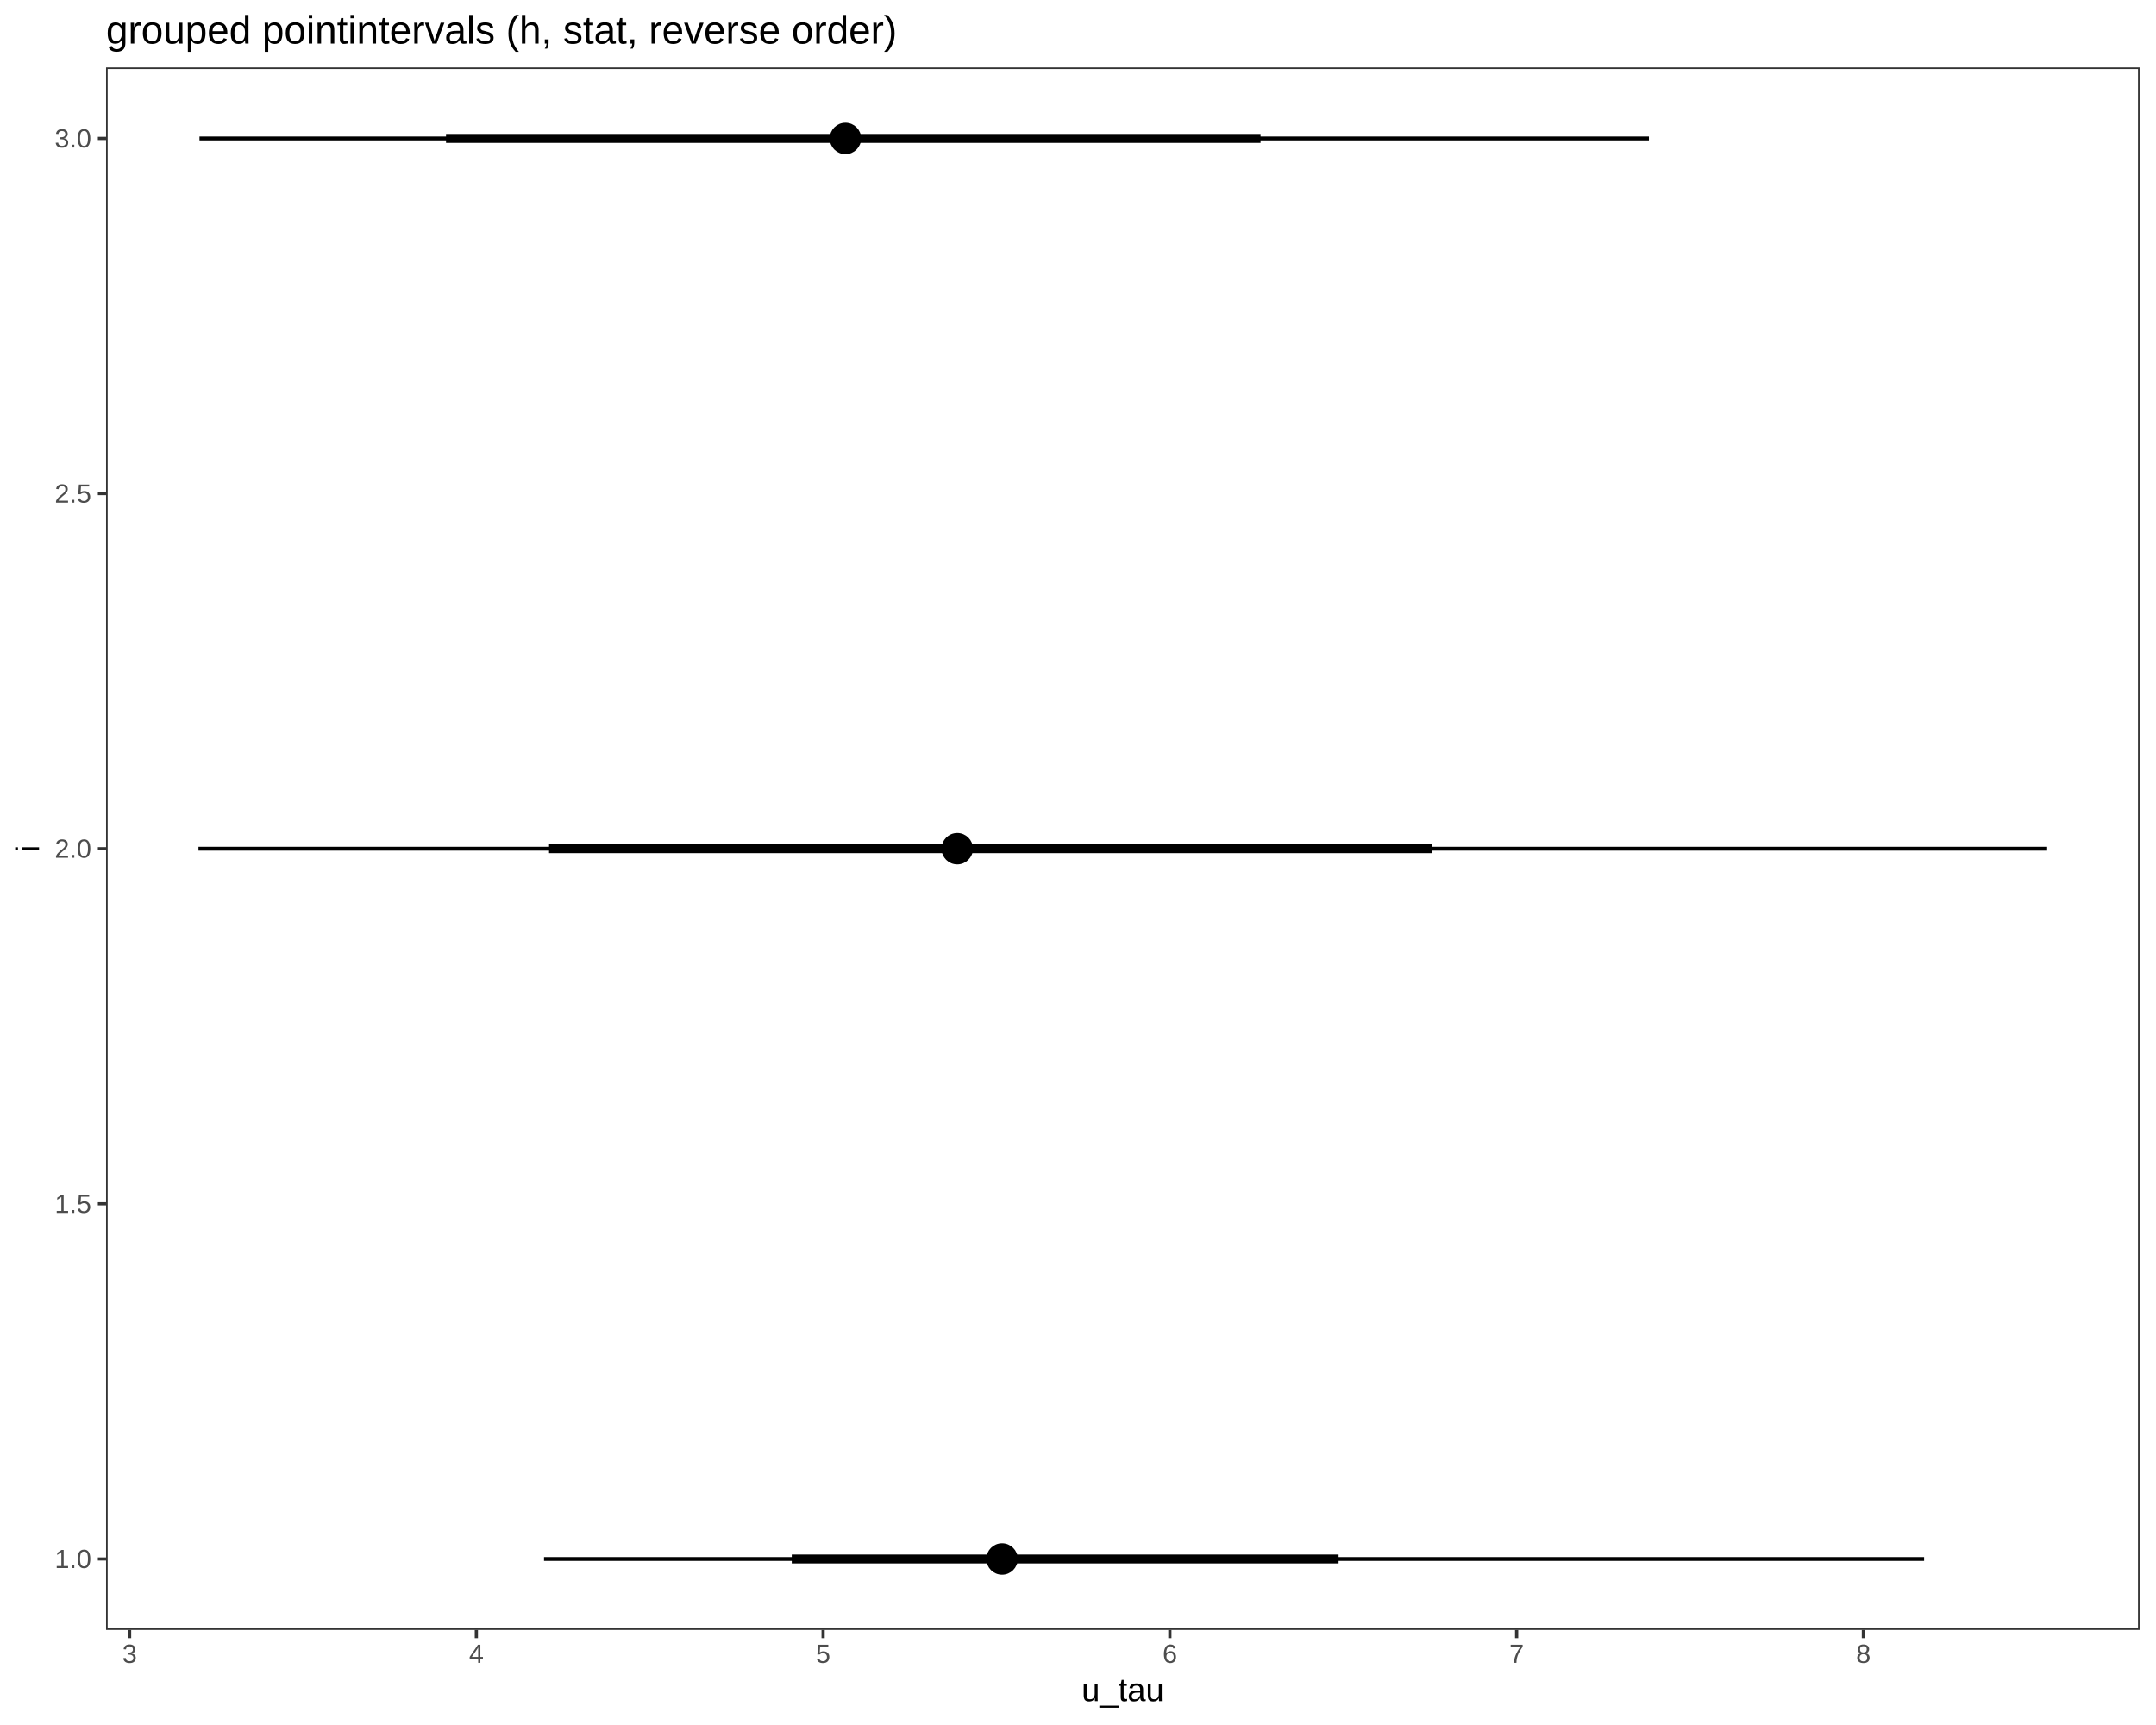
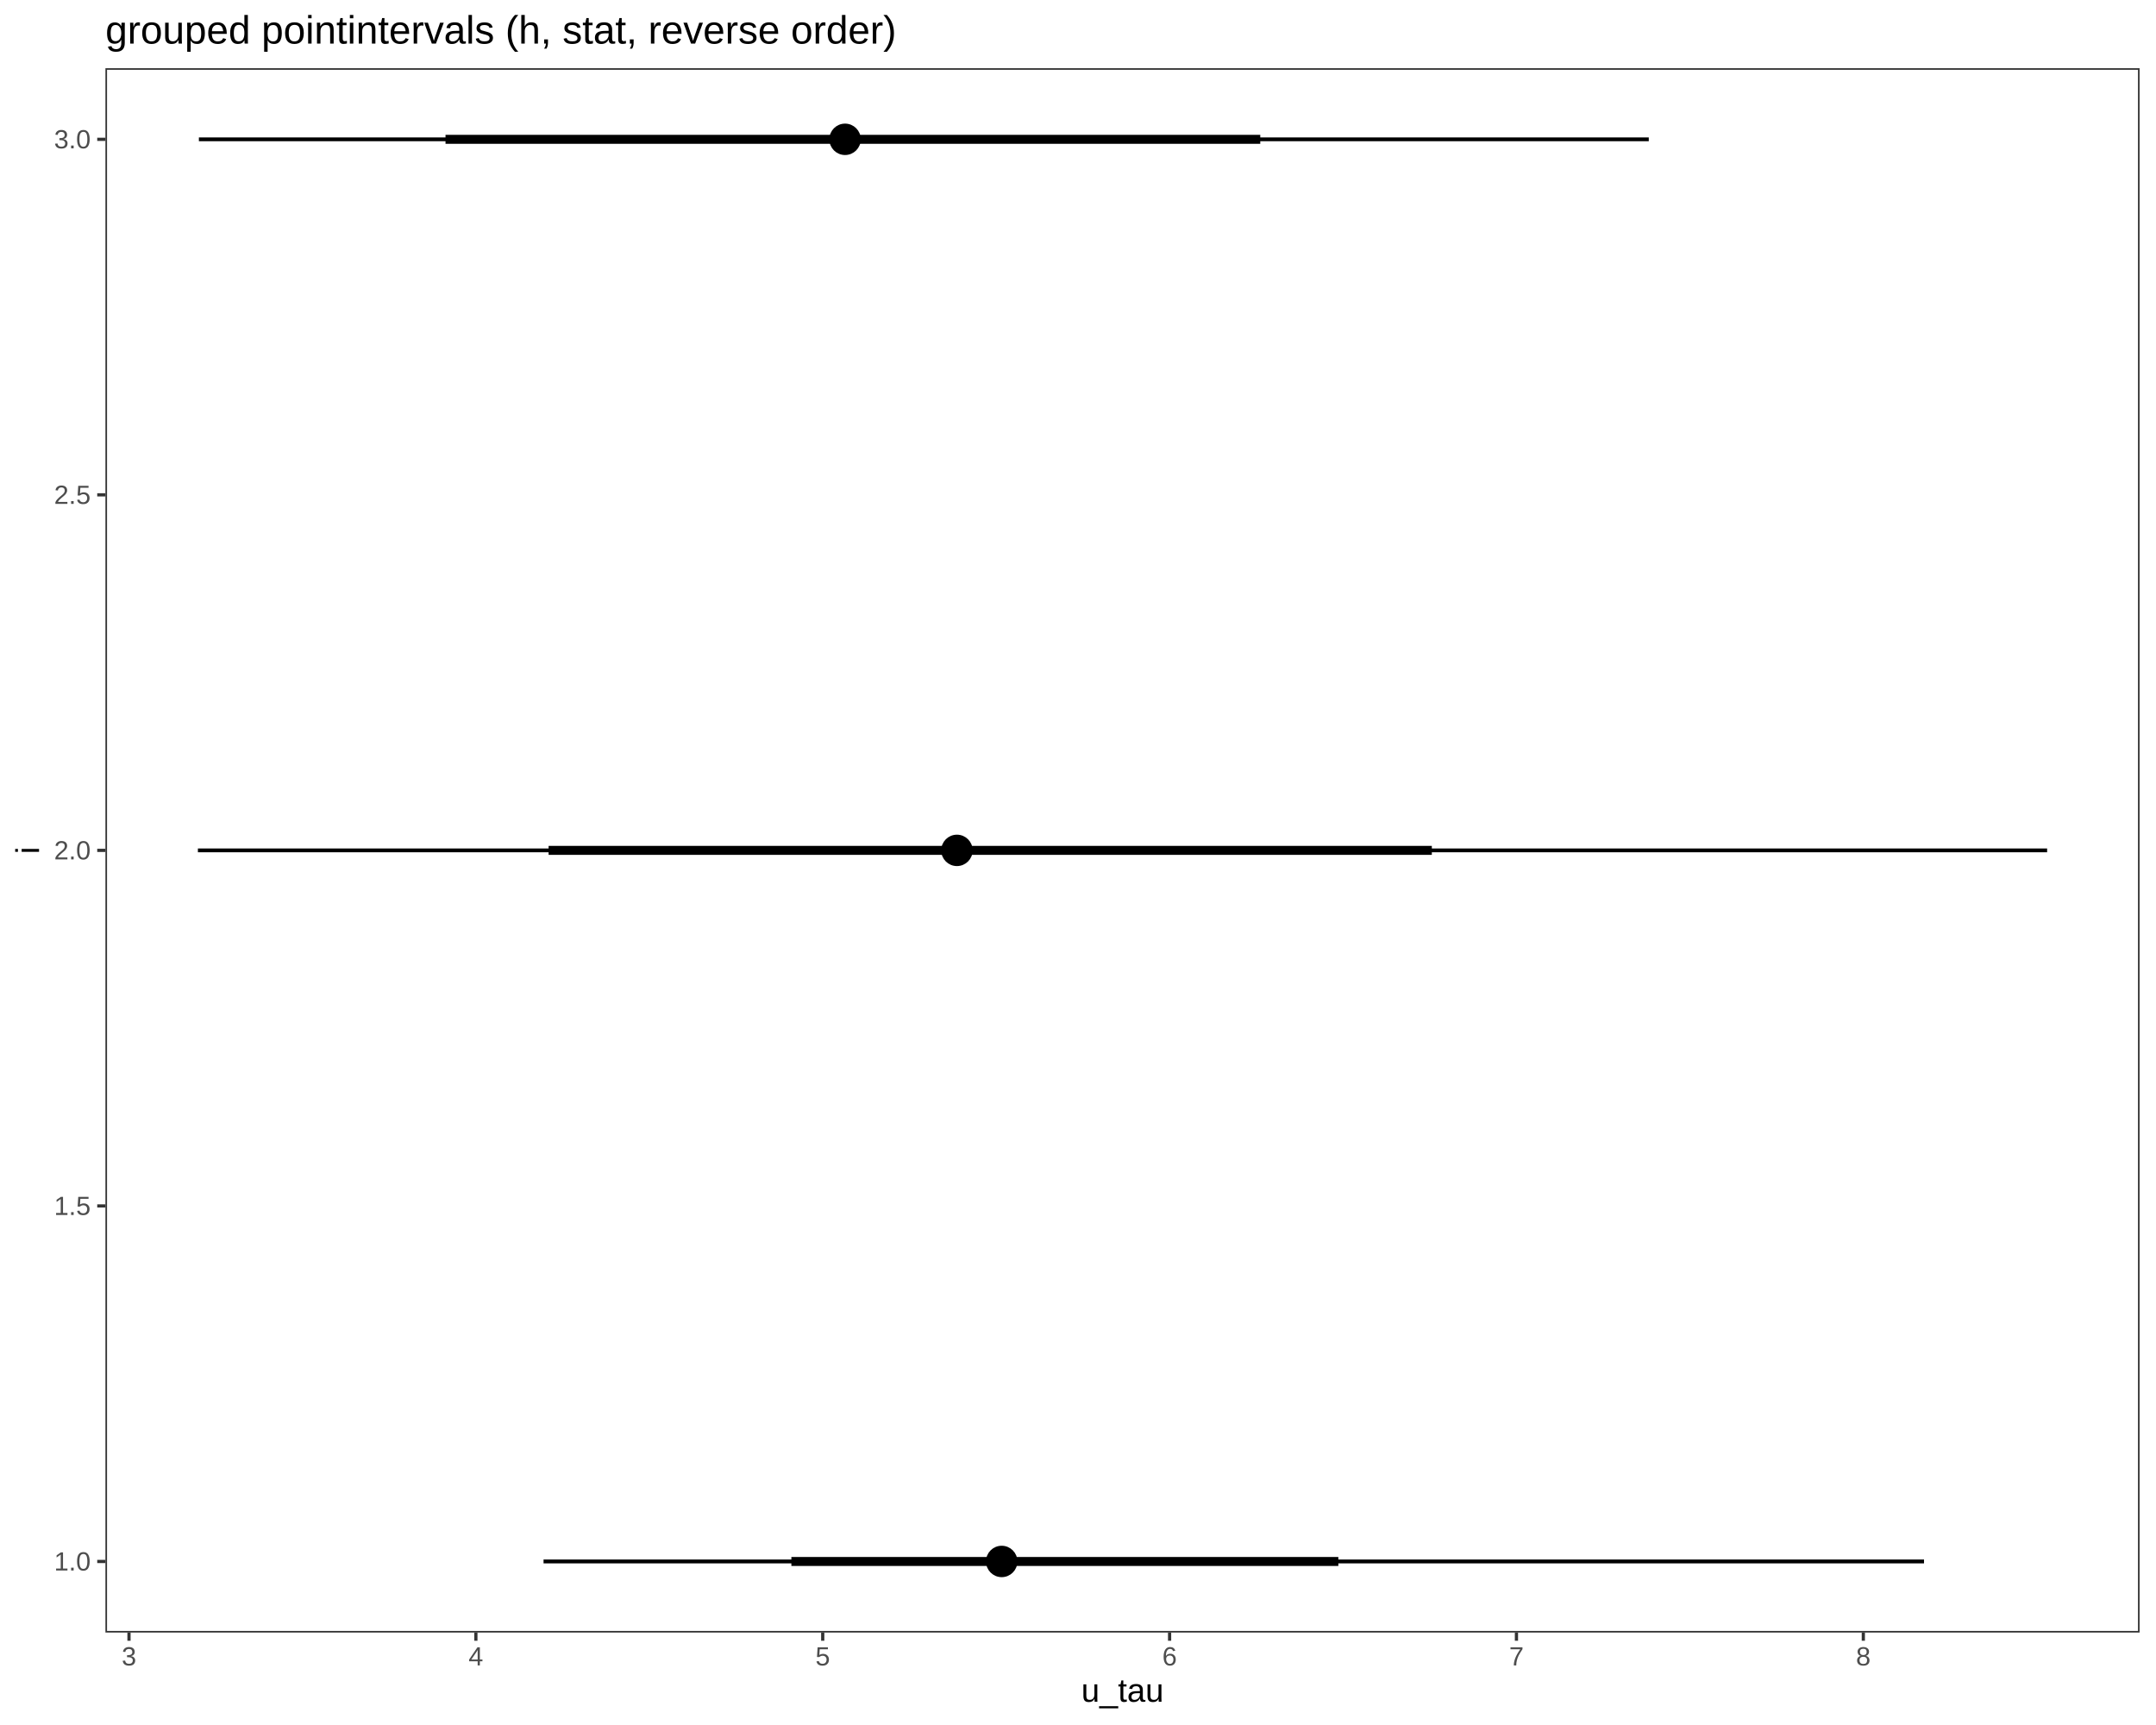
<svg xmlns="http://www.w3.org/2000/svg" viewBox="0 0 720.00 576.00">
  <defs>
    <style type="text/css">
    line, polyline, polygon, path, rect, circle {
      fill: none;
      stroke: #000000;
      stroke-linecap: round;
      stroke-linejoin: round;
      stroke-miterlimit: 10.00;
    }
  </style>
  </defs>
  <rect width="100%" height="100%" style="stroke: none; fill: #FFFFFF;" />
  <rect x="0.00" y="0.00" width="720.00" height="576.00" style="stroke-width: 1.07; stroke: #FFFFFF; fill: #FFFFFF;" />
  <defs>
-     <clipPath id="cpMzUuNDJ8NzE0LjUyfDU0NC4yN3wyMi41Mg==">
-       <rect x="35.42" y="22.52" width="679.10" height="521.75" />
+     <clipPath id="cpMzUuMjF8NzE0LjUyfDU0NS4xM3wyMi43Nw==">
+       <rect x="35.21" y="22.77" width="679.31" height="522.36" />
    </clipPath>
  </defs>
-   <rect x="35.42" y="22.52" width="679.10" height="521.75" style="stroke-width: 1.07; stroke: none; fill: #FFFFFF;" clip-path="url(#cpMzUuNDJ8NzE0LjUyfDU0NC4yN3wyMi41Mg==)" />
-   <line x1="264.41" y1="520.56" x2="447.02" y2="520.56" style="stroke-width: 2.99; stroke-linecap: butt;" clip-path="url(#cpMzUuNDJ8NzE0LjUyfDU0NC4yN3wyMi41Mg==)" />
-   <line x1="181.68" y1="520.56" x2="642.56" y2="520.56" style="stroke-width: 1.28; stroke-linecap: butt;" clip-path="url(#cpMzUuNDJ8NzE0LjUyfDU0NC4yN3wyMi41Mg==)" />
-   <line x1="183.36" y1="283.40" x2="478.23" y2="283.40" style="stroke-width: 2.99; stroke-linecap: butt;" clip-path="url(#cpMzUuNDJ8NzE0LjUyfDU0NC4yN3wyMi41Mg==)" />
-   <line x1="66.28" y1="283.40" x2="683.65" y2="283.40" style="stroke-width: 1.28; stroke-linecap: butt;" clip-path="url(#cpMzUuNDJ8NzE0LjUyfDU0NC4yN3wyMi41Mg==)" />
-   <line x1="148.95" y1="46.24" x2="420.96" y2="46.24" style="stroke-width: 2.99; stroke-linecap: butt;" clip-path="url(#cpMzUuNDJ8NzE0LjUyfDU0NC4yN3wyMi41Mg==)" />
-   <line x1="66.62" y1="46.24" x2="550.66" y2="46.24" style="stroke-width: 1.28; stroke-linecap: butt;" clip-path="url(#cpMzUuNDJ8NzE0LjUyfDU0NC4yN3wyMi41Mg==)" />
-   <circle cx="334.64" cy="520.56" r="3.40pt" style="stroke-width: 1.42; fill: #000000;" clip-path="url(#cpMzUuNDJ8NzE0LjUyfDU0NC4yN3wyMi41Mg==)" />
-   <circle cx="334.64" cy="520.56" r="1.86pt" style="stroke-width: 1.42; fill: #000000;" clip-path="url(#cpMzUuNDJ8NzE0LjUyfDU0NC4yN3wyMi41Mg==)" />
-   <circle cx="319.68" cy="283.40" r="3.40pt" style="stroke-width: 1.42; fill: #000000;" clip-path="url(#cpMzUuNDJ8NzE0LjUyfDU0NC4yN3wyMi41Mg==)" />
-   <circle cx="319.68" cy="283.40" r="1.86pt" style="stroke-width: 1.42; fill: #000000;" clip-path="url(#cpMzUuNDJ8NzE0LjUyfDU0NC4yN3wyMi41Mg==)" />
-   <circle cx="282.34" cy="46.24" r="3.40pt" style="stroke-width: 1.42; fill: #000000;" clip-path="url(#cpMzUuNDJ8NzE0LjUyfDU0NC4yN3wyMi41Mg==)" />
-   <circle cx="282.34" cy="46.24" r="1.86pt" style="stroke-width: 1.42; fill: #000000;" clip-path="url(#cpMzUuNDJ8NzE0LjUyfDU0NC4yN3wyMi41Mg==)" />
-   <rect x="35.42" y="22.52" width="679.10" height="521.75" style="stroke-width: 1.07; stroke: #333333;" clip-path="url(#cpMzUuNDJ8NzE0LjUyfDU0NC4yN3wyMi41Mg==)" />
+   <rect x="35.21" y="22.77" width="679.31" height="522.36" style="stroke-width: 1.07; stroke: none; fill: #FFFFFF;" clip-path="url(#cpMzUuMjF8NzE0LjUyfDU0NS4xM3wyMi43Nw==)" />
+   <line x1="264.28" y1="521.39" x2="446.94" y2="521.39" style="stroke-width: 2.99; stroke-linecap: butt;" clip-path="url(#cpMzUuMjF8NzE0LjUyfDU0NS4xM3wyMi43Nw==)" />
+   <line x1="181.52" y1="521.39" x2="642.53" y2="521.39" style="stroke-width: 1.28; stroke-linecap: butt;" clip-path="url(#cpMzUuMjF8NzE0LjUyfDU0NS4xM3wyMi43Nw==)" />
+   <line x1="183.21" y1="283.95" x2="478.16" y2="283.95" style="stroke-width: 2.99; stroke-linecap: butt;" clip-path="url(#cpMzUuMjF8NzE0LjUyfDU0NS4xM3wyMi43Nw==)" />
+   <line x1="66.09" y1="283.95" x2="683.64" y2="283.95" style="stroke-width: 1.28; stroke-linecap: butt;" clip-path="url(#cpMzUuMjF8NzE0LjUyfDU0NS4xM3wyMi43Nw==)" />
+   <line x1="148.78" y1="46.52" x2="420.87" y2="46.52" style="stroke-width: 2.99; stroke-linecap: butt;" clip-path="url(#cpMzUuMjF8NzE0LjUyfDU0NS4xM3wyMi43Nw==)" />
+   <line x1="66.42" y1="46.52" x2="550.61" y2="46.52" style="stroke-width: 1.28; stroke-linecap: butt;" clip-path="url(#cpMzUuMjF8NzE0LjUyfDU0NS4xM3wyMi43Nw==)" />
+   <circle cx="334.52" cy="521.39" r="3.40pt" style="stroke-width: 1.42; fill: #000000;" clip-path="url(#cpMzUuMjF8NzE0LjUyfDU0NS4xM3wyMi43Nw==)" />
+   <circle cx="334.52" cy="521.39" r="1.86pt" style="stroke-width: 1.42; fill: #000000;" clip-path="url(#cpMzUuMjF8NzE0LjUyfDU0NS4xM3wyMi43Nw==)" />
+   <circle cx="319.57" cy="283.95" r="3.40pt" style="stroke-width: 1.42; fill: #000000;" clip-path="url(#cpMzUuMjF8NzE0LjUyfDU0NS4xM3wyMi43Nw==)" />
+   <circle cx="319.57" cy="283.95" r="1.86pt" style="stroke-width: 1.42; fill: #000000;" clip-path="url(#cpMzUuMjF8NzE0LjUyfDU0NS4xM3wyMi43Nw==)" />
+   <circle cx="282.21" cy="46.52" r="3.40pt" style="stroke-width: 1.42; fill: #000000;" clip-path="url(#cpMzUuMjF8NzE0LjUyfDU0NS4xM3wyMi43Nw==)" />
+   <circle cx="282.21" cy="46.52" r="1.86pt" style="stroke-width: 1.42; fill: #000000;" clip-path="url(#cpMzUuMjF8NzE0LjUyfDU0NS4xM3wyMi43Nw==)" />
+   <rect x="35.21" y="22.77" width="679.31" height="522.36" style="stroke-width: 1.07; stroke: #333333;" clip-path="url(#cpMzUuMjF8NzE0LjUyfDU0NS4xM3wyMi43Nw==)" />
  <defs>
    <clipPath id="cpMC4wMHw3MjAuMDB8NTc2LjAwfDAuMDA=">
      <rect x="0.00" y="0.00" width="720.00" height="576.00" />
    </clipPath>
  </defs>
  <g clip-path="url(#cpMC4wMHw3MjAuMDB8NTc2LjAwfDAuMDA=)">
-     <text x="18.27" y="523.58" style="font-size: 8.80px; fill: #4D4D4D; font-family: Liberation Sans;" textLength="12.22px" lengthAdjust="spacingAndGlyphs">1.0</text>
+     <text x="18.06" y="524.41" style="font-size: 8.80px; fill: #4D4D4D; font-family: Liberation Sans;" textLength="12.22px" lengthAdjust="spacingAndGlyphs">1.0</text>
  </g>
  <g clip-path="url(#cpMC4wMHw3MjAuMDB8NTc2LjAwfDAuMDA=)">
-     <text x="18.27" y="405.00" style="font-size: 8.80px; fill: #4D4D4D; font-family: Liberation Sans;" textLength="12.22px" lengthAdjust="spacingAndGlyphs">1.5</text>
+     <text x="18.06" y="405.69" style="font-size: 8.80px; fill: #4D4D4D; font-family: Liberation Sans;" textLength="12.22px" lengthAdjust="spacingAndGlyphs">1.5</text>
  </g>
  <g clip-path="url(#cpMC4wMHw3MjAuMDB8NTc2LjAwfDAuMDA=)">
-     <text x="18.27" y="286.42" style="font-size: 8.80px; fill: #4D4D4D; font-family: Liberation Sans;" textLength="12.22px" lengthAdjust="spacingAndGlyphs">2.0</text>
+     <text x="18.06" y="286.97" style="font-size: 8.80px; fill: #4D4D4D; font-family: Liberation Sans;" textLength="12.22px" lengthAdjust="spacingAndGlyphs">2.0</text>
  </g>
  <g clip-path="url(#cpMC4wMHw3MjAuMDB8NTc2LjAwfDAuMDA=)">
-     <text x="18.27" y="167.84" style="font-size: 8.80px; fill: #4D4D4D; font-family: Liberation Sans;" textLength="12.22px" lengthAdjust="spacingAndGlyphs">2.5</text>
+     <text x="18.06" y="168.26" style="font-size: 8.80px; fill: #4D4D4D; font-family: Liberation Sans;" textLength="12.22px" lengthAdjust="spacingAndGlyphs">2.5</text>
  </g>
  <g clip-path="url(#cpMC4wMHw3MjAuMDB8NTc2LjAwfDAuMDA=)">
-     <text x="18.27" y="49.26" style="font-size: 8.80px; fill: #4D4D4D; font-family: Liberation Sans;" textLength="12.22px" lengthAdjust="spacingAndGlyphs">3.0</text>
+     <text x="18.06" y="49.54" style="font-size: 8.80px; fill: #4D4D4D; font-family: Liberation Sans;" textLength="12.22px" lengthAdjust="spacingAndGlyphs">3.0</text>
  </g>
-   <polyline points="32.68,520.56 35.42,520.56 " style="stroke-width: 1.07; stroke: #333333; stroke-linecap: butt;" clip-path="url(#cpMC4wMHw3MjAuMDB8NTc2LjAwfDAuMDA=)" />
-   <polyline points="32.68,401.98 35.42,401.98 " style="stroke-width: 1.07; stroke: #333333; stroke-linecap: butt;" clip-path="url(#cpMC4wMHw3MjAuMDB8NTc2LjAwfDAuMDA=)" />
-   <polyline points="32.68,283.40 35.42,283.40 " style="stroke-width: 1.07; stroke: #333333; stroke-linecap: butt;" clip-path="url(#cpMC4wMHw3MjAuMDB8NTc2LjAwfDAuMDA=)" />
-   <polyline points="32.68,164.82 35.42,164.82 " style="stroke-width: 1.07; stroke: #333333; stroke-linecap: butt;" clip-path="url(#cpMC4wMHw3MjAuMDB8NTc2LjAwfDAuMDA=)" />
-   <polyline points="32.68,46.24 35.42,46.24 " style="stroke-width: 1.07; stroke: #333333; stroke-linecap: butt;" clip-path="url(#cpMC4wMHw3MjAuMDB8NTc2LjAwfDAuMDA=)" />
-   <polyline points="43.28,547.01 43.28,544.27 " style="stroke-width: 1.07; stroke: #333333; stroke-linecap: butt;" clip-path="url(#cpMC4wMHw3MjAuMDB8NTc2LjAwfDAuMDA=)" />
-   <polyline points="159.08,547.01 159.08,544.27 " style="stroke-width: 1.07; stroke: #333333; stroke-linecap: butt;" clip-path="url(#cpMC4wMHw3MjAuMDB8NTc2LjAwfDAuMDA=)" />
-   <polyline points="274.88,547.01 274.88,544.27 " style="stroke-width: 1.07; stroke: #333333; stroke-linecap: butt;" clip-path="url(#cpMC4wMHw3MjAuMDB8NTc2LjAwfDAuMDA=)" />
-   <polyline points="390.68,547.01 390.68,544.27 " style="stroke-width: 1.07; stroke: #333333; stroke-linecap: butt;" clip-path="url(#cpMC4wMHw3MjAuMDB8NTc2LjAwfDAuMDA=)" />
-   <polyline points="506.48,547.01 506.48,544.27 " style="stroke-width: 1.07; stroke: #333333; stroke-linecap: butt;" clip-path="url(#cpMC4wMHw3MjAuMDB8NTc2LjAwfDAuMDA=)" />
-   <polyline points="622.28,547.01 622.28,544.27 " style="stroke-width: 1.07; stroke: #333333; stroke-linecap: butt;" clip-path="url(#cpMC4wMHw3MjAuMDB8NTc2LjAwfDAuMDA=)" />
+   <polyline points="32.47,521.39 35.21,521.39 " style="stroke-width: 1.07; stroke: #333333; stroke-linecap: butt;" clip-path="url(#cpMC4wMHw3MjAuMDB8NTc2LjAwfDAuMDA=)" />
+   <polyline points="32.47,402.67 35.21,402.67 " style="stroke-width: 1.07; stroke: #333333; stroke-linecap: butt;" clip-path="url(#cpMC4wMHw3MjAuMDB8NTc2LjAwfDAuMDA=)" />
+   <polyline points="32.47,283.95 35.21,283.95 " style="stroke-width: 1.07; stroke: #333333; stroke-linecap: butt;" clip-path="url(#cpMC4wMHw3MjAuMDB8NTc2LjAwfDAuMDA=)" />
+   <polyline points="32.47,165.23 35.21,165.23 " style="stroke-width: 1.07; stroke: #333333; stroke-linecap: butt;" clip-path="url(#cpMC4wMHw3MjAuMDB8NTc2LjAwfDAuMDA=)" />
+   <polyline points="32.47,46.52 35.21,46.52 " style="stroke-width: 1.07; stroke: #333333; stroke-linecap: butt;" clip-path="url(#cpMC4wMHw3MjAuMDB8NTc2LjAwfDAuMDA=)" />
+   <polyline points="43.08,547.87 43.08,545.13 " style="stroke-width: 1.07; stroke: #333333; stroke-linecap: butt;" clip-path="url(#cpMC4wMHw3MjAuMDB8NTc2LjAwfDAuMDA=)" />
+   <polyline points="158.92,547.87 158.92,545.13 " style="stroke-width: 1.07; stroke: #333333; stroke-linecap: butt;" clip-path="url(#cpMC4wMHw3MjAuMDB8NTc2LjAwfDAuMDA=)" />
+   <polyline points="274.75,547.87 274.75,545.13 " style="stroke-width: 1.07; stroke: #333333; stroke-linecap: butt;" clip-path="url(#cpMC4wMHw3MjAuMDB8NTc2LjAwfDAuMDA=)" />
+   <polyline points="390.59,547.87 390.59,545.13 " style="stroke-width: 1.07; stroke: #333333; stroke-linecap: butt;" clip-path="url(#cpMC4wMHw3MjAuMDB8NTc2LjAwfDAuMDA=)" />
+   <polyline points="506.42,547.87 506.42,545.13 " style="stroke-width: 1.07; stroke: #333333; stroke-linecap: butt;" clip-path="url(#cpMC4wMHw3MjAuMDB8NTc2LjAwfDAuMDA=)" />
+   <polyline points="622.26,547.87 622.26,545.13 " style="stroke-width: 1.07; stroke: #333333; stroke-linecap: butt;" clip-path="url(#cpMC4wMHw3MjAuMDB8NTc2LjAwfDAuMDA=)" />
  <g clip-path="url(#cpMC4wMHw3MjAuMDB8NTc2LjAwfDAuMDA=)">
-     <text x="40.84" y="555.25" style="font-size: 8.80px; fill: #4D4D4D; font-family: Liberation Sans;" textLength="4.89px" lengthAdjust="spacingAndGlyphs">3</text>
+     <text x="40.64" y="556.11" style="font-size: 8.80px; fill: #4D4D4D; font-family: Liberation Sans;" textLength="4.89px" lengthAdjust="spacingAndGlyphs">3</text>
  </g>
  <g clip-path="url(#cpMC4wMHw3MjAuMDB8NTc2LjAwfDAuMDA=)">
-     <text x="156.64" y="555.25" style="font-size: 8.80px; fill: #4D4D4D; font-family: Liberation Sans;" textLength="4.89px" lengthAdjust="spacingAndGlyphs">4</text>
+     <text x="156.47" y="556.11" style="font-size: 8.80px; fill: #4D4D4D; font-family: Liberation Sans;" textLength="4.89px" lengthAdjust="spacingAndGlyphs">4</text>
  </g>
  <g clip-path="url(#cpMC4wMHw3MjAuMDB8NTc2LjAwfDAuMDA=)">
-     <text x="272.44" y="555.25" style="font-size: 8.80px; fill: #4D4D4D; font-family: Liberation Sans;" textLength="4.89px" lengthAdjust="spacingAndGlyphs">5</text>
+     <text x="272.31" y="556.11" style="font-size: 8.80px; fill: #4D4D4D; font-family: Liberation Sans;" textLength="4.89px" lengthAdjust="spacingAndGlyphs">5</text>
  </g>
  <g clip-path="url(#cpMC4wMHw3MjAuMDB8NTc2LjAwfDAuMDA=)">
-     <text x="388.24" y="555.25" style="font-size: 8.80px; fill: #4D4D4D; font-family: Liberation Sans;" textLength="4.89px" lengthAdjust="spacingAndGlyphs">6</text>
+     <text x="388.14" y="556.11" style="font-size: 8.80px; fill: #4D4D4D; font-family: Liberation Sans;" textLength="4.89px" lengthAdjust="spacingAndGlyphs">6</text>
  </g>
  <g clip-path="url(#cpMC4wMHw3MjAuMDB8NTc2LjAwfDAuMDA=)">
-     <text x="504.04" y="555.25" style="font-size: 8.80px; fill: #4D4D4D; font-family: Liberation Sans;" textLength="4.89px" lengthAdjust="spacingAndGlyphs">7</text>
+     <text x="503.98" y="556.11" style="font-size: 8.80px; fill: #4D4D4D; font-family: Liberation Sans;" textLength="4.89px" lengthAdjust="spacingAndGlyphs">7</text>
  </g>
  <g clip-path="url(#cpMC4wMHw3MjAuMDB8NTc2LjAwfDAuMDA=)">
-     <text x="619.84" y="555.25" style="font-size: 8.80px; fill: #4D4D4D; font-family: Liberation Sans;" textLength="4.89px" lengthAdjust="spacingAndGlyphs">8</text>
+     <text x="619.81" y="556.11" style="font-size: 8.80px; fill: #4D4D4D; font-family: Liberation Sans;" textLength="4.89px" lengthAdjust="spacingAndGlyphs">8</text>
  </g>
  <g clip-path="url(#cpMC4wMHw3MjAuMDB8NTc2LjAwfDAuMDA=)">
-     <text x="361.19" y="568.04" style="font-size: 11.00px; font-family: Liberation Sans;" textLength="27.56px" lengthAdjust="spacingAndGlyphs">u_tau</text>
+     <text x="361.09" y="568.24" style="font-size: 11.00px; font-family: Liberation Sans;" textLength="27.56px" lengthAdjust="spacingAndGlyphs">u_tau</text>
  </g>
  <g clip-path="url(#cpMC4wMHw3MjAuMDB8NTc2LjAwfDAuMDA=)">
-     <text transform="translate(13.04,284.62) rotate(-90)" style="font-size: 11.00px; font-family: Liberation Sans;" textLength="2.44px" lengthAdjust="spacingAndGlyphs">i</text>
+     <text transform="translate(13.04,285.17) rotate(-90)" style="font-size: 11.00px; font-family: Liberation Sans;" textLength="2.44px" lengthAdjust="spacingAndGlyphs">i</text>
  </g>
  <g clip-path="url(#cpMC4wMHw3MjAuMDB8NTc2LjAwfDAuMDA=)">
-     <text x="35.42" y="14.56" style="font-size: 13.20px; font-family: Liberation Sans;" textLength="263.69px" lengthAdjust="spacingAndGlyphs">grouped pointintervals (h, stat, reverse order)</text>
+     <text x="35.21" y="14.56" style="font-size: 13.20px; font-family: Liberation Sans;" textLength="263.69px" lengthAdjust="spacingAndGlyphs">grouped pointintervals (h, stat, reverse order)</text>
  </g>
</svg>
